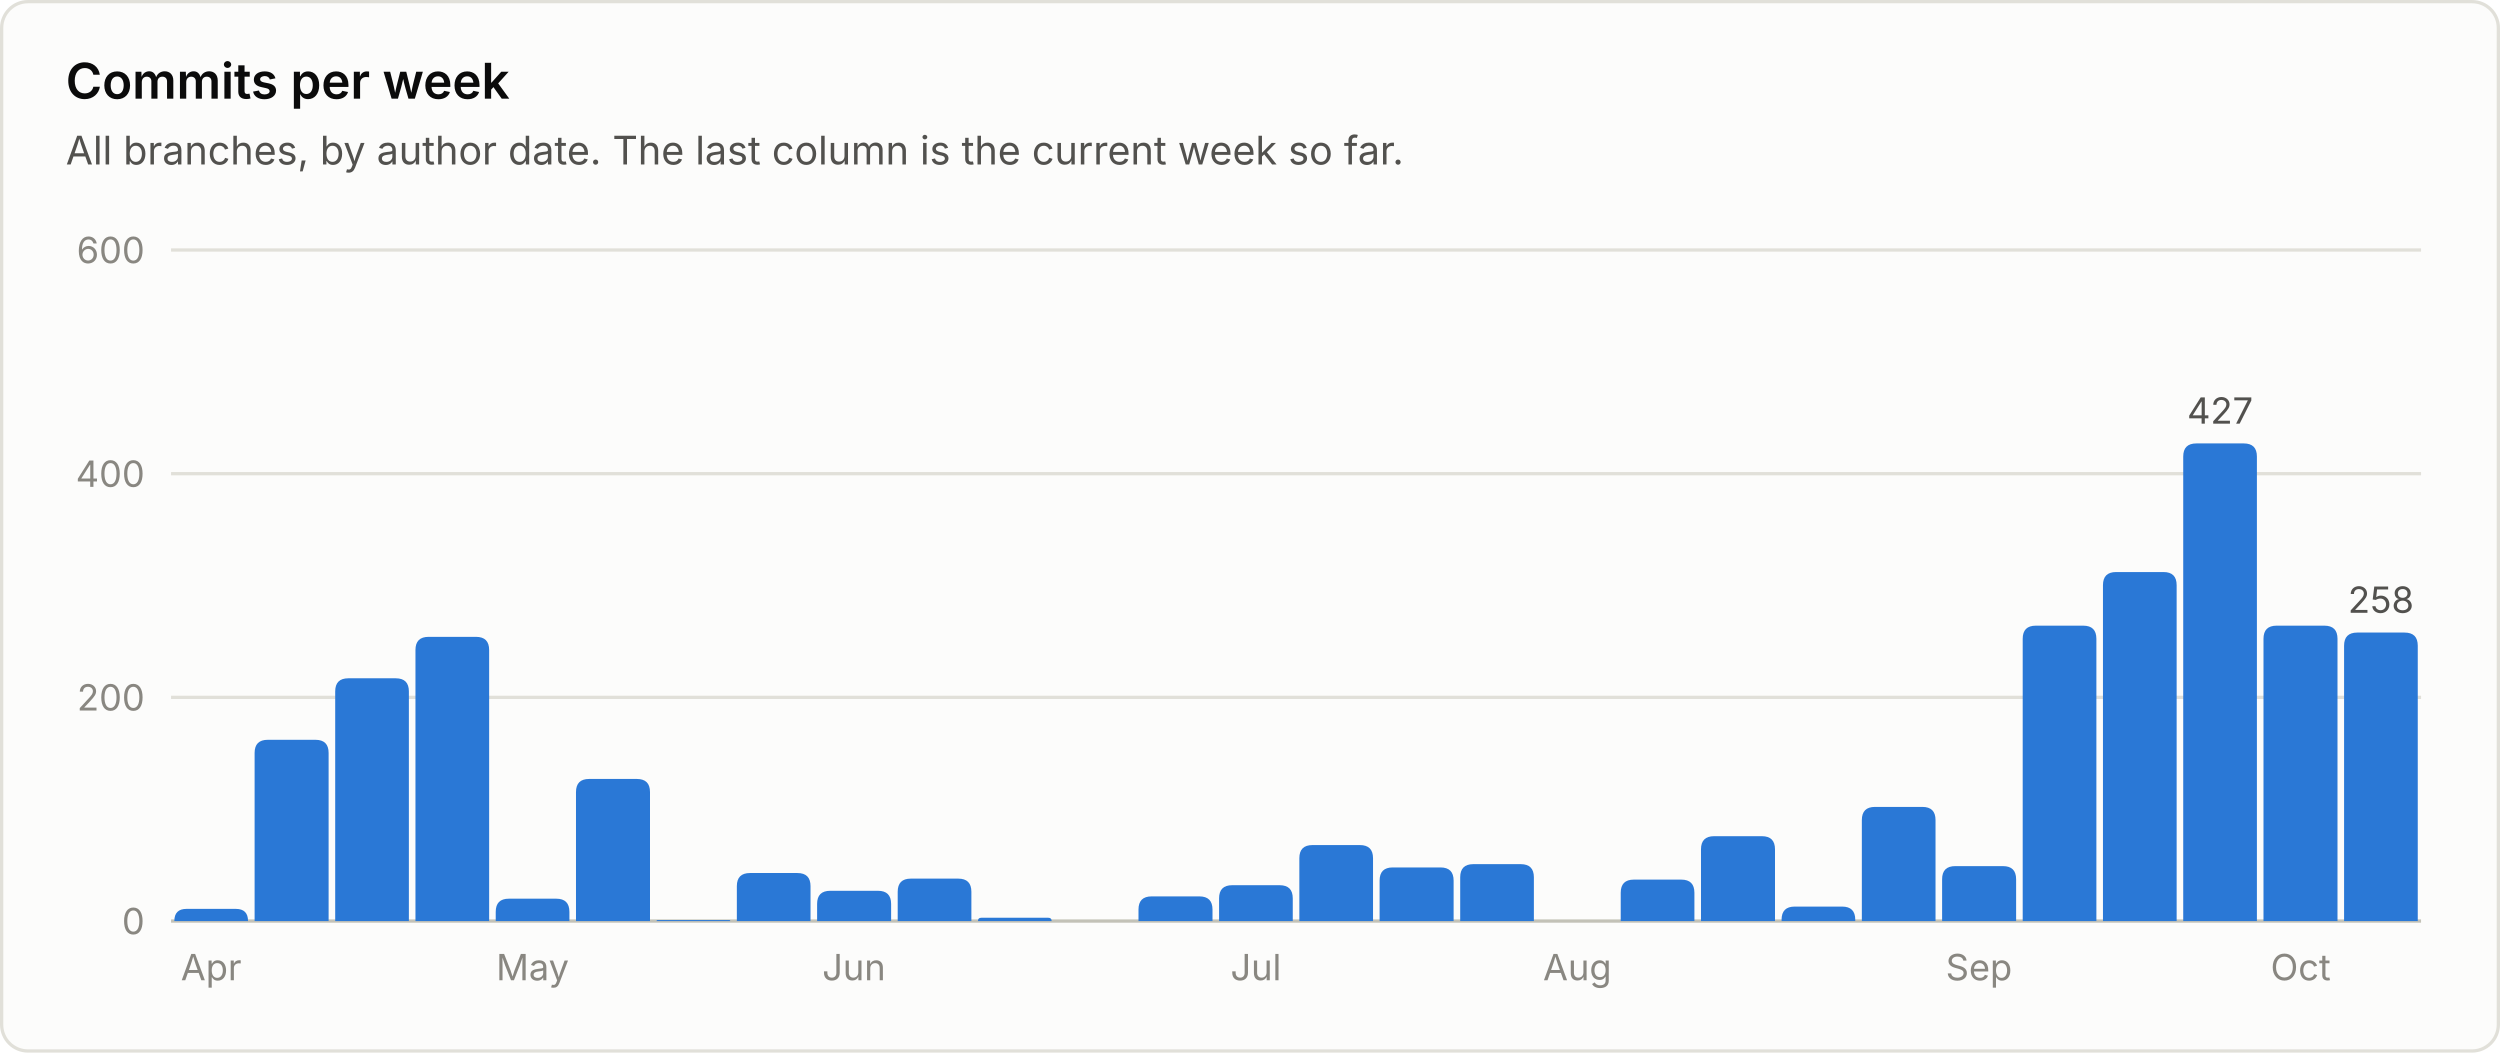
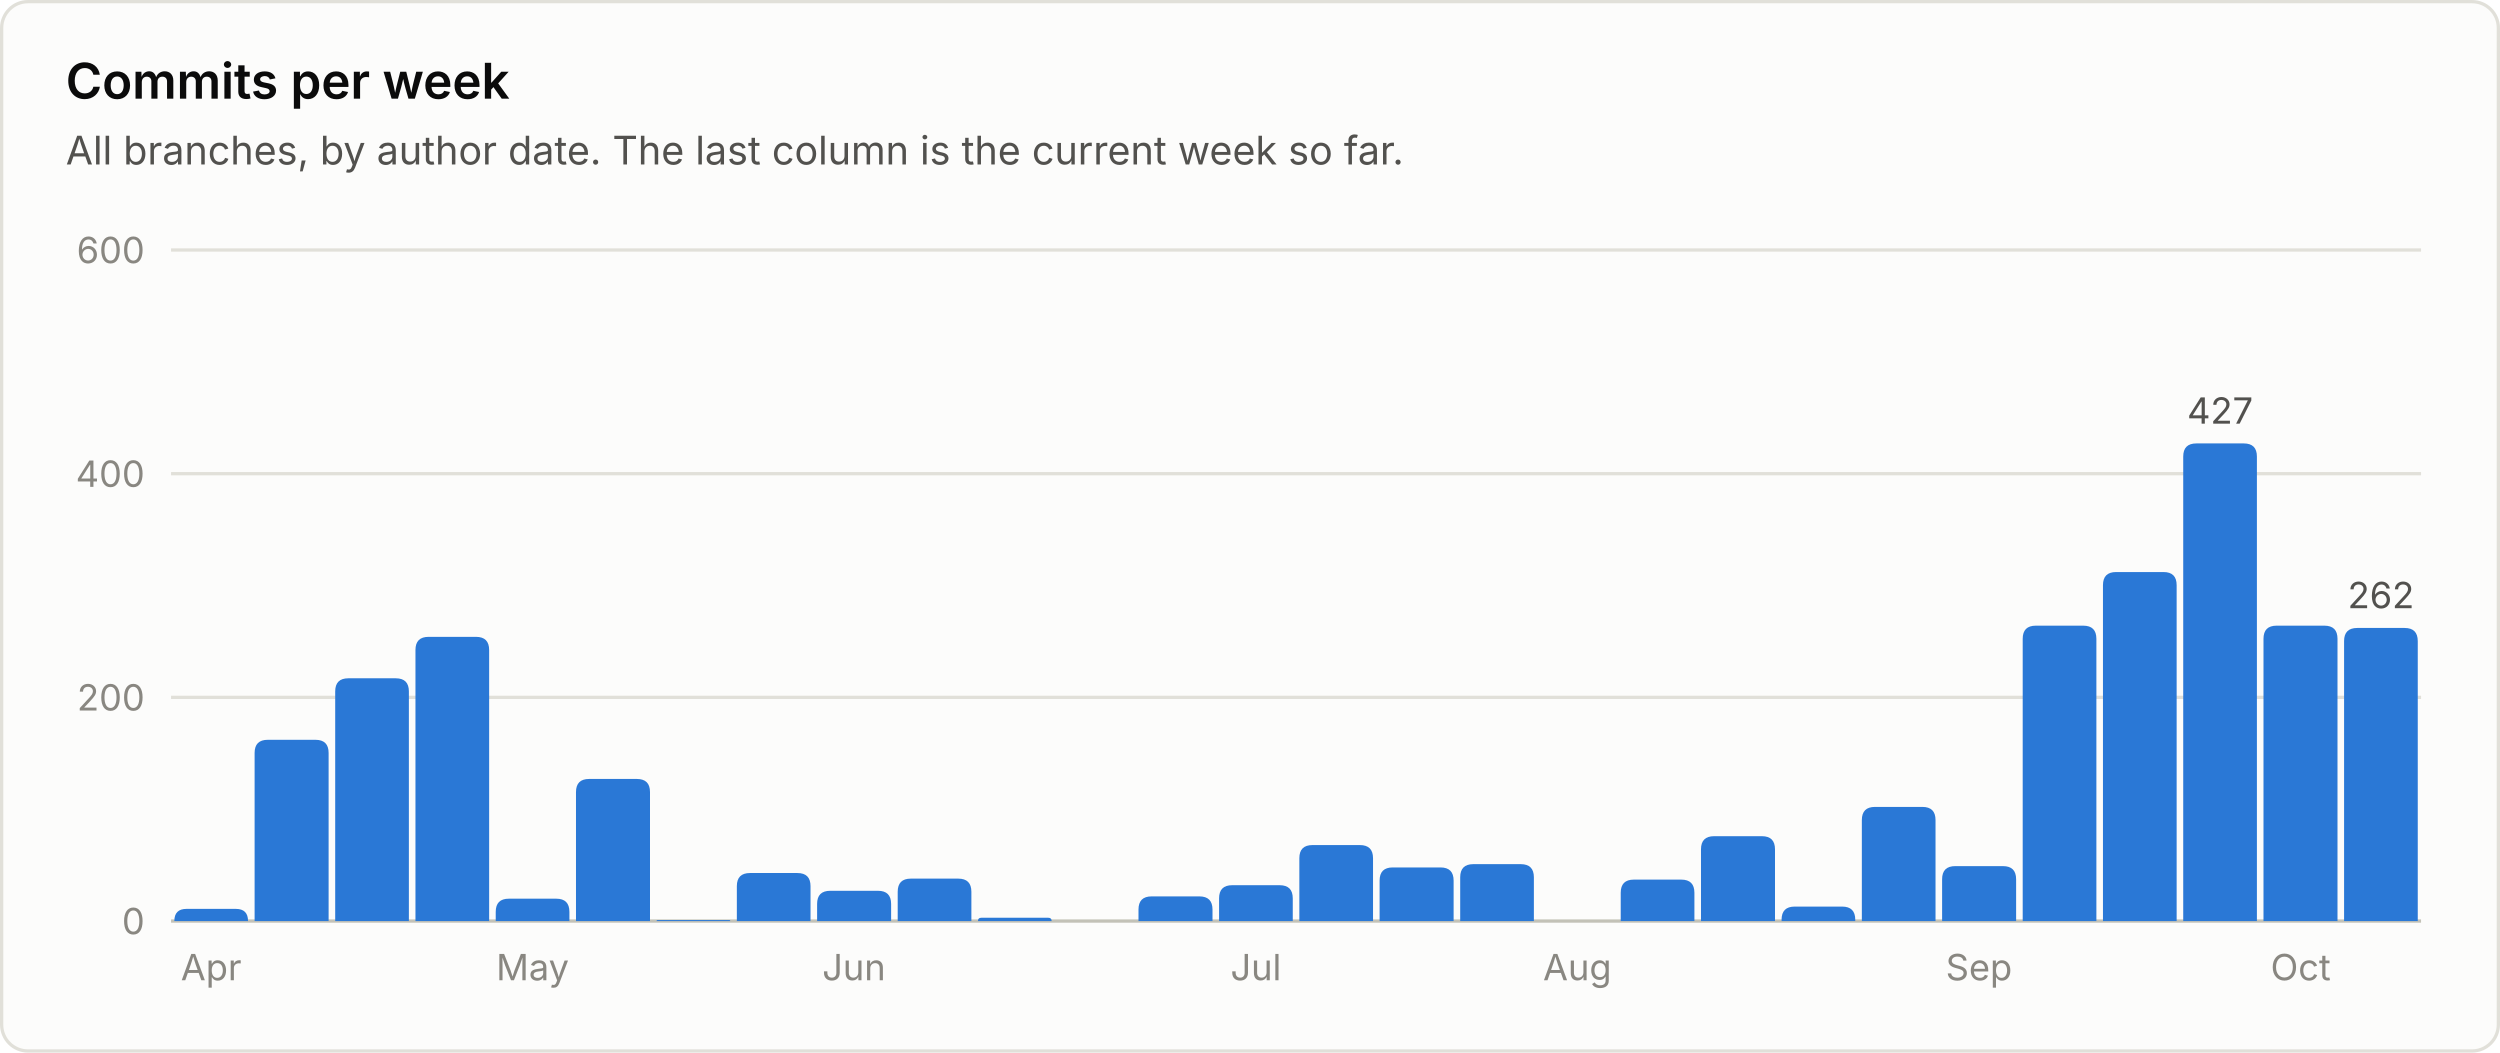
<svg xmlns="http://www.w3.org/2000/svg" viewBox="0 0 760 320" width="760" height="320" role="img" font-family="system-ui, -apple-system, 'Segoe UI', sans-serif">
  <rect x="0.5" y="0.5" width="759" height="319" rx="8" fill="#fcfcfb" stroke="#e1e0d9" />
  <text x="20.0" y="30.0" fill="#0b0b0b" font-size="15" font-weight="600" text-anchor="start">Commits per week</text>
  <text x="20.0" y="50.0" fill="#52514e" font-size="12" font-weight="400" text-anchor="start">All branches, by author date. The last column is the current week so far.</text>
  <line x1="52" y1="280.0" x2="736" y2="280.0" stroke="#c3c2b7" stroke-width="1" />
  <text x="44.0" y="284.0" fill="#898781" font-size="11" font-weight="400" text-anchor="end">0</text>
  <line x1="52" y1="212.0" x2="736" y2="212.0" stroke="#e1e0d9" stroke-width="1" />
  <text x="44.0" y="216.0" fill="#898781" font-size="11" font-weight="400" text-anchor="end">200</text>
  <line x1="52" y1="144.0" x2="736" y2="144.0" stroke="#e1e0d9" stroke-width="1" />
  <text x="44.0" y="148.0" fill="#898781" font-size="11" font-weight="400" text-anchor="end">400</text>
  <line x1="52" y1="76.0" x2="736" y2="76.0" stroke="#e1e0d9" stroke-width="1" />
  <text x="44.0" y="80.0" fill="#898781" font-size="11" font-weight="400" text-anchor="end">600</text>
  <path d="M53.0 280.0 V280.0 Q53.0 276.3 56.7 276.3 H71.7 Q75.4 276.3 75.4 280.0 V280.0 Z" fill="#2a78d6" />
  <text x="64.2" y="298.0" fill="#898781" font-size="11" font-weight="400" text-anchor="middle">Apr</text>
  <path d="M77.4 280.0 V228.9 Q77.4 224.9 81.4 224.9 H95.9 Q99.9 224.9 99.9 228.9 V280.0 Z" fill="#2a78d6" />
  <path d="M101.9 280.0 V210.2 Q101.9 206.2 105.9 206.2 H120.3 Q124.3 206.2 124.3 210.2 V280.0 Z" fill="#2a78d6" />
  <path d="M126.3 280.0 V197.6 Q126.3 193.6 130.3 193.6 H144.7 Q148.7 193.6 148.7 197.6 V280.0 Z" fill="#2a78d6" />
  <path d="M150.7 280.0 V277.2 Q150.7 273.2 154.7 273.2 H169.1 Q173.1 273.2 173.1 277.2 V280.0 Z" fill="#2a78d6" />
  <text x="161.9" y="298.0" fill="#898781" font-size="11" font-weight="400" text-anchor="middle">May</text>
  <path d="M175.1 280.0 V240.8 Q175.1 236.8 179.1 236.8 H193.6 Q197.6 236.8 197.6 240.8 V280.0 Z" fill="#2a78d6" />
  <path d="M199.6 280.0 V280.0 Q199.6 279.7 199.9 279.7 H221.7 Q222.0 279.7 222.0 280.0 V280.0 Z" fill="#2a78d6" />
  <path d="M224.0 280.0 V269.4 Q224.0 265.4 228.0 265.4 H242.4 Q246.4 265.4 246.4 269.4 V280.0 Z" fill="#2a78d6" />
  <path d="M248.4 280.0 V274.8 Q248.4 270.8 252.4 270.8 H266.9 Q270.9 270.8 270.9 274.8 V280.0 Z" fill="#2a78d6" />
  <text x="259.6" y="298.0" fill="#898781" font-size="11" font-weight="400" text-anchor="middle">Jun</text>
  <path d="M272.9 280.0 V271.1 Q272.9 267.1 276.9 267.1 H291.3 Q295.3 267.1 295.3 271.1 V280.0 Z" fill="#2a78d6" />
  <path d="M297.3 280.0 V280.0 Q297.3 279.0 298.3 279.0 H318.7 Q319.7 279.0 319.7 280.0 V280.0 Z" fill="#2a78d6" />
  <path d="M346.1 280.0 V276.5 Q346.1 272.5 350.1 272.5 H364.6 Q368.6 272.5 368.6 276.5 V280.0 Z" fill="#2a78d6" />
  <path d="M370.6 280.0 V273.1 Q370.6 269.1 374.6 269.1 H389.0 Q393.0 269.1 393.0 273.1 V280.0 Z" fill="#2a78d6" />
  <text x="381.8" y="298.0" fill="#898781" font-size="11" font-weight="400" text-anchor="middle">Jul</text>
  <path d="M395.0 280.0 V260.9 Q395.0 256.9 399.0 256.9 H413.4 Q417.4 256.9 417.4 260.9 V280.0 Z" fill="#2a78d6" />
  <path d="M419.4 280.0 V267.7 Q419.4 263.7 423.4 263.7 H437.9 Q441.9 263.7 441.9 267.7 V280.0 Z" fill="#2a78d6" />
  <path d="M443.9 280.0 V266.7 Q443.9 262.7 447.9 262.7 H462.3 Q466.3 262.7 466.3 266.7 V280.0 Z" fill="#2a78d6" />
  <text x="479.5" y="298.0" fill="#898781" font-size="11" font-weight="400" text-anchor="middle">Aug</text>
  <path d="M492.7 280.0 V271.4 Q492.7 267.4 496.7 267.4 H511.1 Q515.1 267.4 515.1 271.4 V280.0 Z" fill="#2a78d6" />
  <path d="M517.1 280.0 V258.2 Q517.1 254.2 521.1 254.2 H535.6 Q539.6 254.2 539.6 258.2 V280.0 Z" fill="#2a78d6" />
  <path d="M541.6 280.0 V279.6 Q541.6 275.6 545.6 275.6 H560.0 Q564.0 275.6 564.0 279.6 V280.0 Z" fill="#2a78d6" />
  <path d="M566.0 280.0 V249.3 Q566.0 245.3 570.0 245.3 H584.4 Q588.4 245.3 588.4 249.3 V280.0 Z" fill="#2a78d6" />
  <path d="M590.4 280.0 V267.3 Q590.4 263.3 594.4 263.3 H608.9 Q612.9 263.3 612.9 267.3 V280.0 Z" fill="#2a78d6" />
  <text x="601.6" y="298.0" fill="#898781" font-size="11" font-weight="400" text-anchor="middle">Sep</text>
  <path d="M614.9 280.0 V194.2 Q614.9 190.2 618.9 190.2 H633.3 Q637.3 190.2 637.3 194.2 V280.0 Z" fill="#2a78d6" />
  <path d="M639.3 280.0 V177.9 Q639.3 173.9 643.3 173.9 H657.7 Q661.7 173.9 661.7 177.9 V280.0 Z" fill="#2a78d6" />
  <path d="M663.7 280.0 V138.8 Q663.7 134.8 667.7 134.8 H682.1 Q686.1 134.8 686.1 138.8 V280.0 Z" fill="#2a78d6" />
  <text x="674.9" y="128.8" fill="#52514e" font-size="11" font-weight="400" text-anchor="middle">427</text>
  <path d="M688.1 280.0 V194.2 Q688.1 190.2 692.1 190.2 H706.6 Q710.6 190.2 710.6 194.2 V280.0 Z" fill="#2a78d6" />
  <text x="699.4" y="298.0" fill="#898781" font-size="11" font-weight="400" text-anchor="middle">Oct</text>
-   <path d="M712.6 280.0 V196.3 Q712.6 192.3 716.6 192.3 H731.0 Q735.0 192.3 735.0 196.3 V280.0 Z" fill="#2a78d6" />
-   <text x="723.8" y="186.3" fill="#52514e" font-size="11" font-weight="400" text-anchor="middle">258</text>
+   <path d="M712.6 280.0 V194.9 Q712.6 190.9 716.6 190.9 H731.0 Q735.0 190.9 735.0 194.9 V280.0 Z" fill="#2a78d6" />
+   <text x="723.8" y="184.9" fill="#52514e" font-size="11" font-weight="400" text-anchor="middle">262</text>
</svg>
